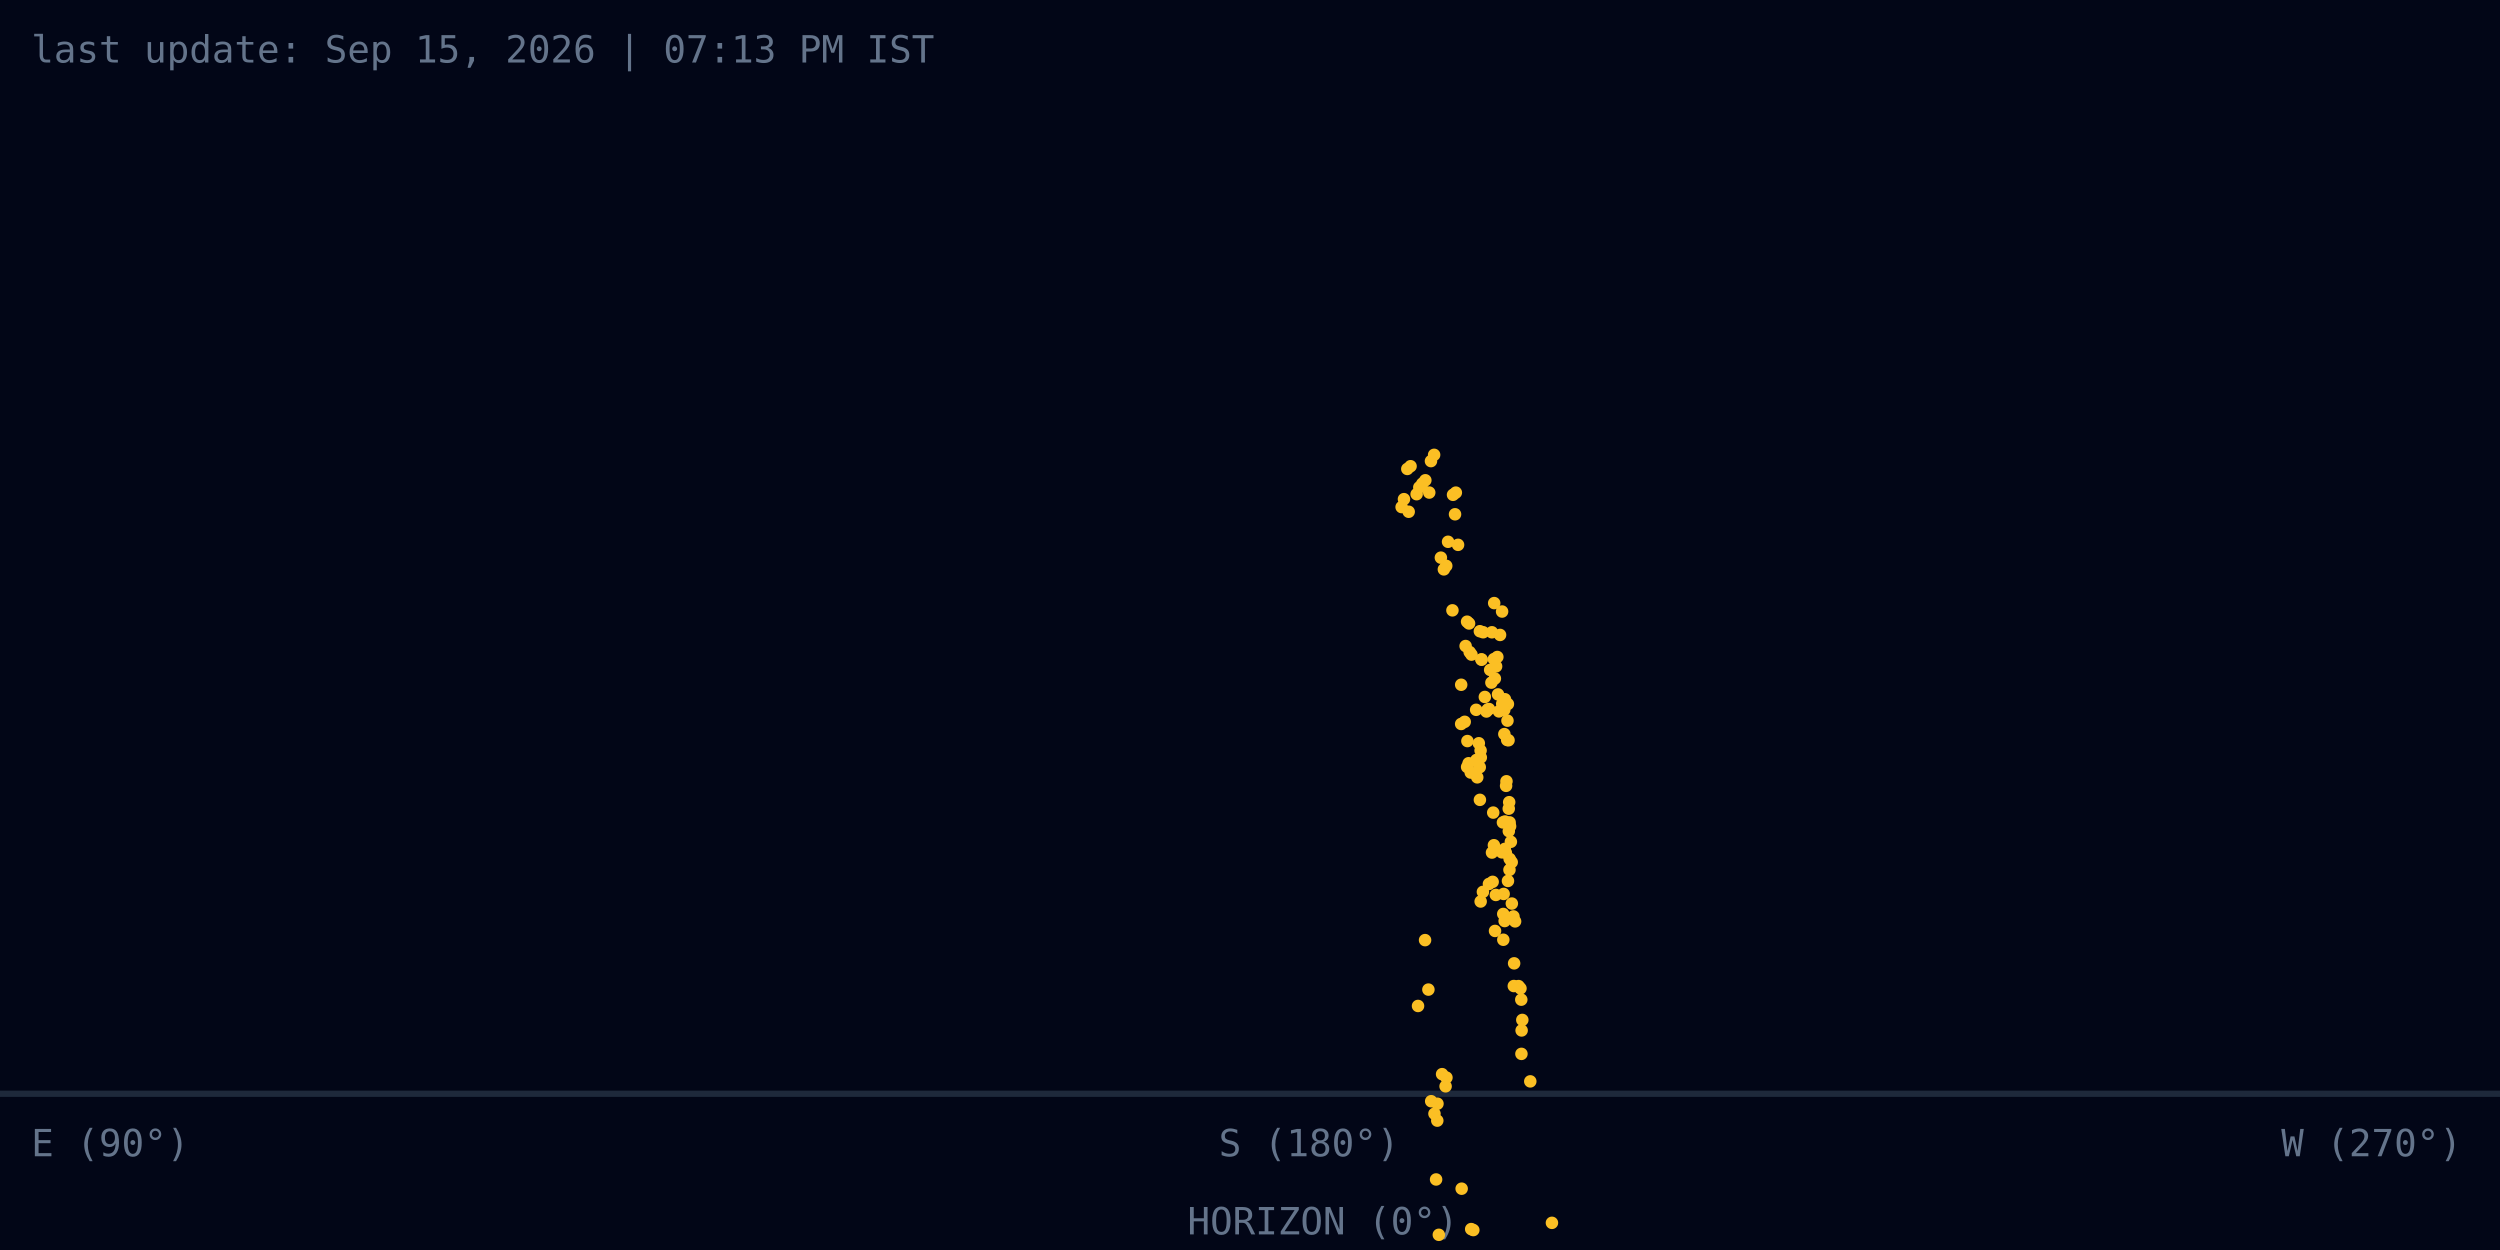
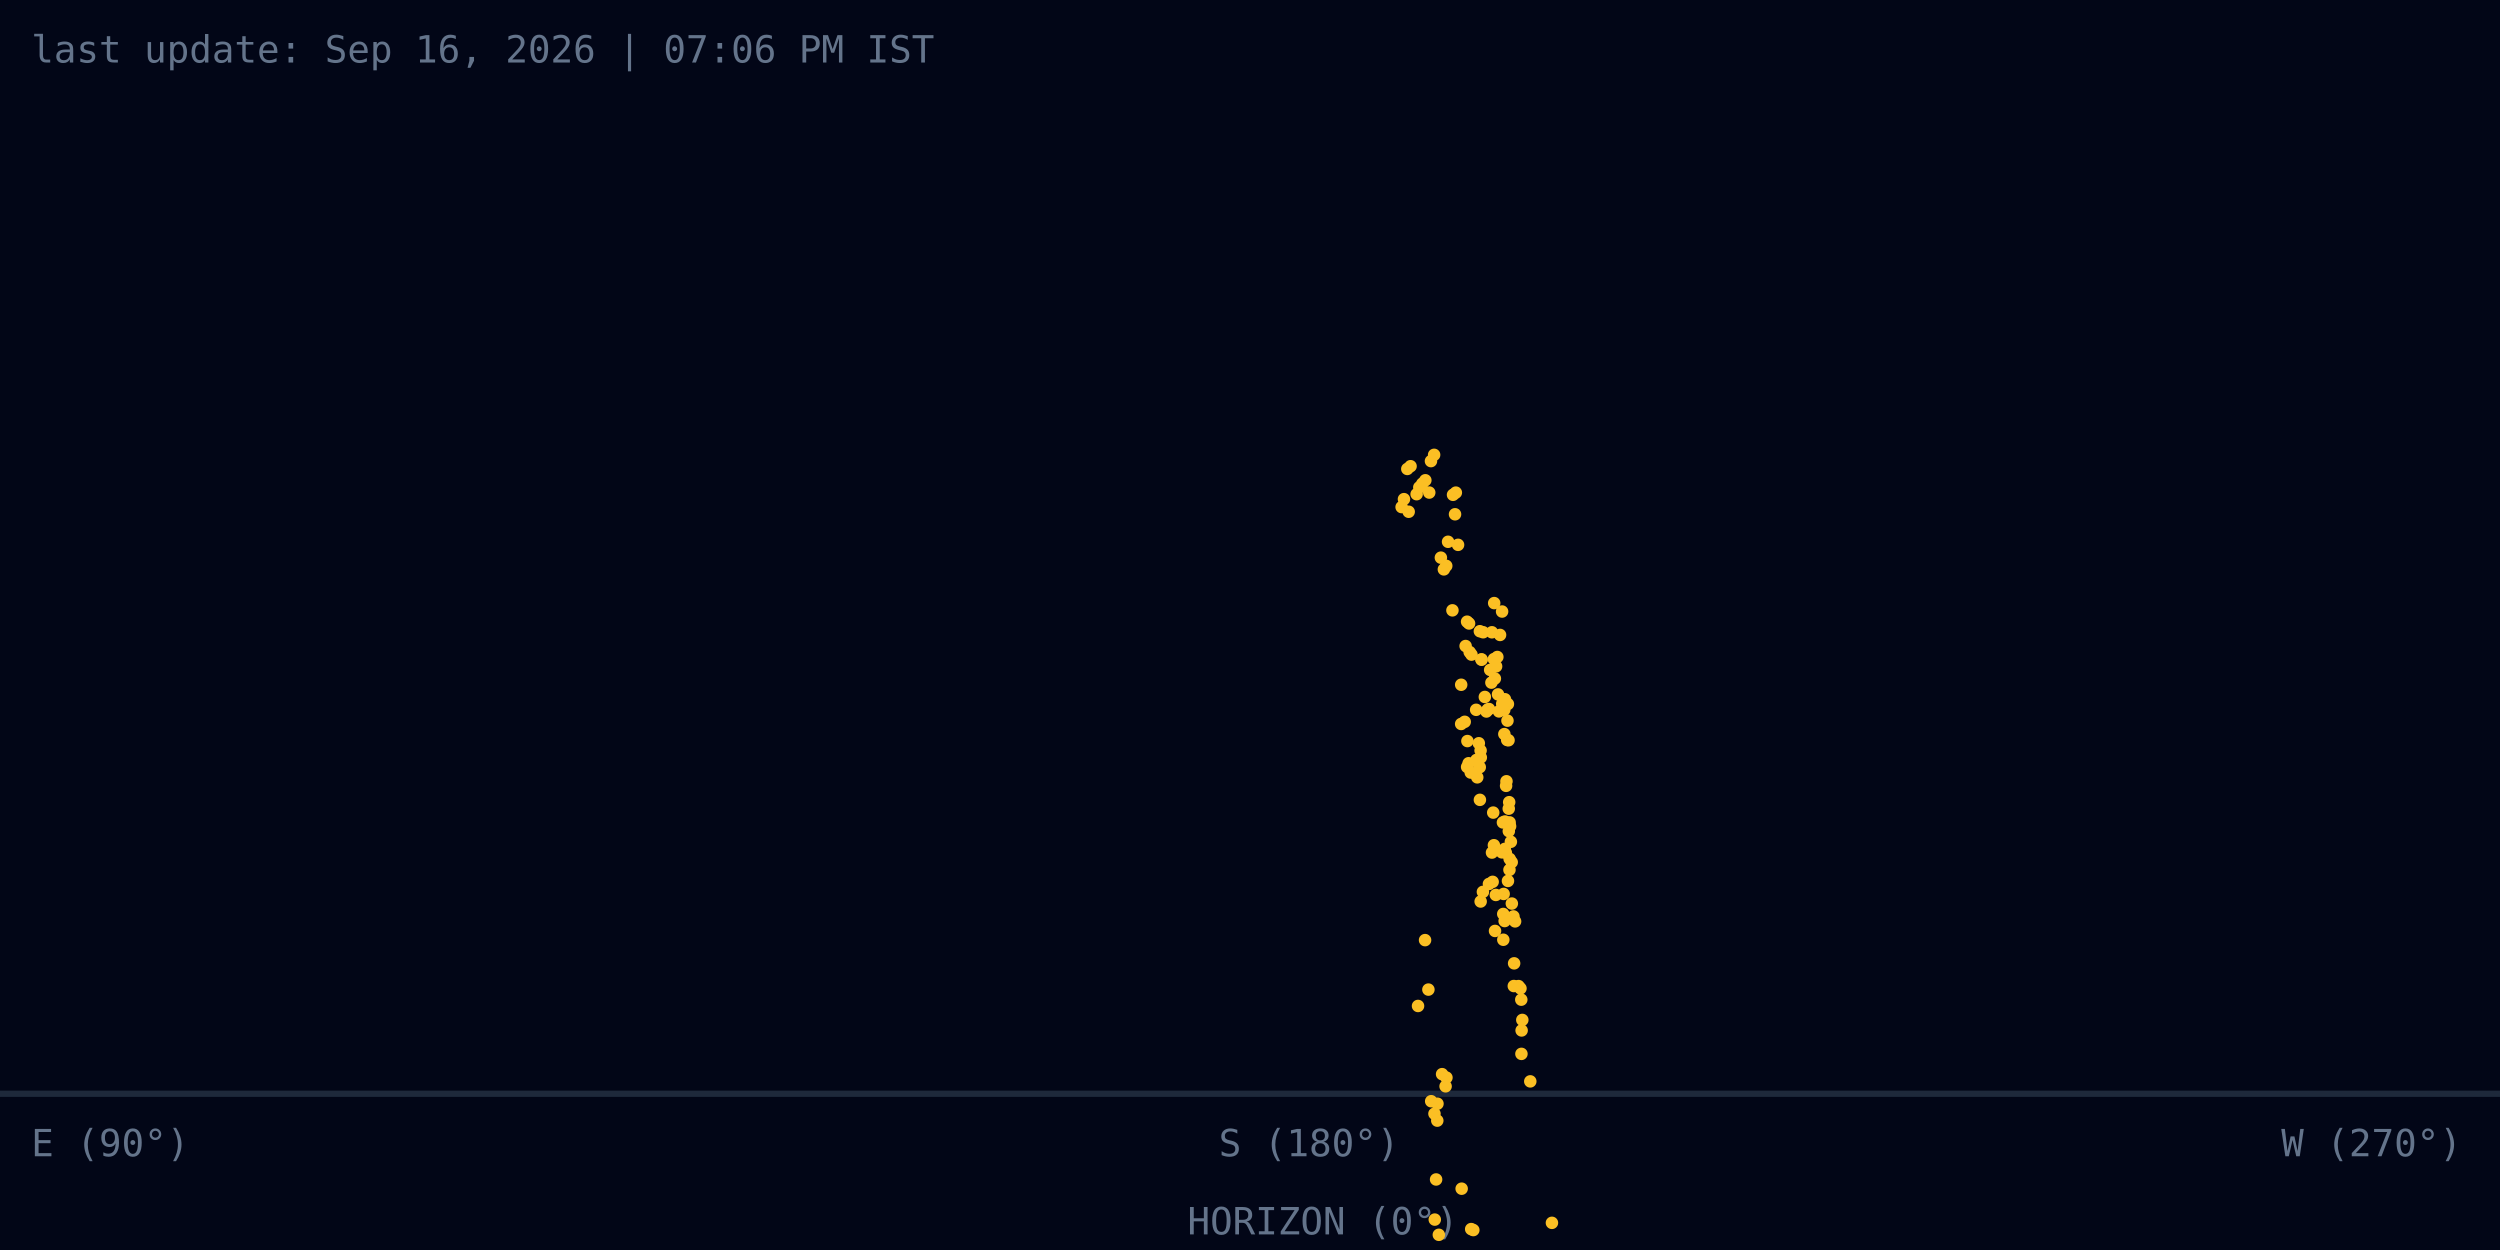
<svg xmlns="http://www.w3.org/2000/svg" width="800" height="400" viewBox="0 0 800 400">
  <rect width="800" height="400" fill="#020617" />
-   <text id="last-update" x="10" y="20" fill="#64748b" font-family="monospace">last update: Sep 15, 2026 | 07:13 PM IST</text>
+   <text id="last-update" x="10" y="20" fill="#64748b" font-family="monospace">last update: Sep 16, 2026 | 07:06 PM IST</text>
  <line x1="0" y1="350" x2="800" y2="350" stroke="#1e293b" stroke-width="2" />
  <text x="380" y="395" fill="#64748b" font-size="12" font-family="monospace">HORIZON (0°)</text>
  <text x="730" y="370" fill="#64748b" font-size="12" font-family="monospace">W (270°)</text>
  <text x="390" y="370" fill="#64748b" font-size="12" font-family="monospace">S (180°)</text>
  <text x="10" y="370" fill="#64748b" font-size="12" font-family="monospace">E (90°)</text>
  <g id="analemma-points">
    <circle cx=" 465.61" cy=" 164.57" r="2" fill="#fbbf24">
 </circle>
    <circle cx=" 467.57" cy=" 231.67" r="2" fill="#fbbf24">
 </circle>
    <circle cx=" 467.58" cy=" 219.12" r="2" fill="#fbbf24">
 </circle>
    <circle cx=" 468.71" cy=" 230.98" r="2" fill="#fbbf24">
 </circle>
    <circle cx=" 469.57" cy=" 237.14" r="2" fill="#fbbf24">
 </circle>
    <circle cx=" 469.00" cy=" 206.73" r="2" fill="#fbbf24">
 </circle>
    <circle cx=" 469.47" cy=" 198.94" r="2" fill="#fbbf24">
 </circle>
    <circle cx=" 470.10" cy=" 199.51" r="2" fill="#fbbf24">
 </circle>
    <circle cx=" 474.53" cy=" 285.41" r="2" fill="#fbbf24">
 </circle>
    <circle cx=" 472.47" cy=" 243.18" r="2" fill="#fbbf24">
 </circle>
    <circle cx=" 473.57" cy=" 255.95" r="2" fill="#fbbf24">
 </circle>
    <circle cx=" 473.22" cy=" 237.84" r="2" fill="#fbbf24">
 </circle>
    <circle cx=" 473.79" cy=" 240.17" r="2" fill="#fbbf24">
 </circle>
    <circle cx=" 473.56" cy=" 201.99" r="2" fill="#fbbf24">
 </circle>
    <circle cx=" 474.09" cy=" 210.99" r="2" fill="#fbbf24">
 </circle>
    <circle cx=" 478.41" cy=" 297.90" r="2" fill="#fbbf24">
 </circle>
    <circle cx=" 477.65" cy=" 282.19" r="2" fill="#fbbf24">
 </circle>
    <circle cx=" 477.44" cy=" 272.82" r="2" fill="#fbbf24">
 </circle>
    <circle cx=" 478.67" cy=" 286.38" r="2" fill="#fbbf24">
 </circle>
    <circle cx=" 478.05" cy=" 270.47" r="2" fill="#fbbf24">
 </circle>
    <circle cx=" 476.85" cy=" 214.37" r="2" fill="#fbbf24">
 </circle>
    <circle cx=" 477.25" cy=" 218.44" r="2" fill="#fbbf24">
 </circle>
    <circle cx=" 481.06" cy=" 300.72" r="2" fill="#fbbf24">
 </circle>
    <circle cx=" 481.04" cy=" 292.47" r="2" fill="#fbbf24">
 </circle>
    <circle cx=" 481.49" cy=" 294.73" r="2" fill="#fbbf24">
 </circle>
    <circle cx=" 481.17" cy=" 286.06" r="2" fill="#fbbf24">
 </circle>
    <circle cx=" 479.37" cy=" 222.21" r="2" fill="#fbbf24">
 </circle>
    <circle cx=" 479.67" cy=" 227.65" r="2" fill="#fbbf24">
 </circle>
    <circle cx=" 498.29" cy=" 411.31" r="2" fill="#fbbf24">
 </circle>
    <circle cx=" 498.34" cy=" 411.53" r="2" fill="#fbbf24">
 </circle>
    <circle cx=" 484.42" cy=" 315.53" r="2" fill="#fbbf24">
 </circle>
    <circle cx=" 486.86" cy=" 337.24" r="2" fill="#fbbf24">
 </circle>
    <circle cx=" 481.87" cy=" 272.88" r="2" fill="#fbbf24">
 </circle>
    <circle cx=" 482.55" cy=" 281.90" r="2" fill="#fbbf24">
 </circle>
    <circle cx=" 481.19" cy=" 226.61" r="2" fill="#fbbf24">
 </circle>
    <circle cx=" 481.39" cy=" 234.91" r="2" fill="#fbbf24">
 </circle>
    <circle cx=" 486.92" cy=" 329.74" r="2" fill="#fbbf24">
 </circle>
    <circle cx=" 483.03" cy=" 278.36" r="2" fill="#fbbf24">
 </circle>
    <circle cx=" 483.79" cy=" 289.14" r="2" fill="#fbbf24">
 </circle>
    <circle cx=" 485.93" cy=" 315.55" r="2" fill="#fbbf24">
 </circle>
    <circle cx=" 484.30" cy=" 293.26" r="2" fill="#fbbf24">
 </circle>
    <circle cx=" 482.30" cy=" 236.80" r="2" fill="#fbbf24">
 </circle>
    <circle cx=" 482.80" cy=" 258.78" r="2" fill="#fbbf24">
 </circle>
    <circle cx=" 501.22" cy=" 413.90" r="2" fill="#fbbf24">
 </circle>
    <circle cx=" 489.69" cy=" 346.04" r="2" fill="#fbbf24">
 </circle>
    <circle cx=" 486.81" cy=" 319.89" r="2" fill="#fbbf24">
 </circle>
    <circle cx=" 484.83" cy=" 294.84" r="2" fill="#fbbf24">
 </circle>
    <circle cx=" 486.55" cy=" 316.29" r="2" fill="#fbbf24">
 </circle>
    <circle cx=" 482.73" cy=" 236.88" r="2" fill="#fbbf24">
 </circle>
    <circle cx=" 483.48" cy=" 269.37" r="2" fill="#fbbf24">
 </circle>
    <circle cx=" 496.62" cy=" 391.31" r="2" fill="#fbbf24">
 </circle>
    <circle cx=" 483.75" cy=" 275.90" r="2" fill="#fbbf24">
 </circle>
    <circle cx=" 483.23" cy=" 264.40" r="2" fill="#fbbf24">
 </circle>
    <circle cx=" 482.94" cy=" 256.70" r="2" fill="#fbbf24">
 </circle>
    <circle cx=" 483.08" cy=" 263.17" r="2" fill="#fbbf24">
 </circle>
    <circle cx=" 482.53" cy=" 225.29" r="2" fill="#fbbf24">
 </circle>
    <circle cx=" 482.39" cy=" 230.61" r="2" fill="#fbbf24">
 </circle>
    <circle cx=" 487.14" cy=" 326.38" r="2" fill="#fbbf24">
 </circle>
    <circle cx=" 482.82" cy=" 265.96" r="2" fill="#fbbf24">
 </circle>
    <circle cx=" 483.09" cy=" 274.84" r="2" fill="#fbbf24">
 </circle>
    <circle cx=" 482.07" cy=" 250.01" r="2" fill="#fbbf24">
 </circle>
    <circle cx=" 481.95" cy=" 251.47" r="2" fill="#fbbf24">
 </circle>
    <circle cx=" 481.58" cy=" 223.76" r="2" fill="#fbbf24">
 </circle>
    <circle cx=" 481.36" cy=" 227.15" r="2" fill="#fbbf24">
 </circle>
    <circle cx=" 484.52" cy=" 308.27" r="2" fill="#fbbf24">
 </circle>
    <circle cx=" 481.59" cy=" 262.88" r="2" fill="#fbbf24">
 </circle>
    <circle cx=" 480.71" cy=" 225.23" r="2" fill="#fbbf24">
 </circle>
    <circle cx=" 481.54" cy=" 271.65" r="2" fill="#fbbf24">
 </circle>
    <circle cx=" 480.94" cy=" 263.18" r="2" fill="#fbbf24">
 </circle>
    <circle cx=" 480.67" cy=" 195.69" r="2" fill="#fbbf24">
 </circle>
    <circle cx=" 480.02" cy=" 203.18" r="2" fill="#fbbf24">
 </circle>
    <circle cx=" 480.62" cy=" 272.75" r="2" fill="#fbbf24">
 </circle>
    <circle cx=" 479.15" cy=" 210.24" r="2" fill="#fbbf24">
 </circle>
    <circle cx=" 478.75" cy=" 213.23" r="2" fill="#fbbf24">
 </circle>
    <circle cx=" 478.36" cy=" 217.14" r="2" fill="#fbbf24">
 </circle>
    <circle cx=" 478.05" cy=" 210.91" r="2" fill="#fbbf24">
 </circle>
    <circle cx=" 478.14" cy=" 192.99" r="2" fill="#fbbf24">
 </circle>
    <circle cx=" 477.41" cy=" 202.33" r="2" fill="#fbbf24">
 </circle>
    <circle cx=" 477.83" cy=" 260.03" r="2" fill="#fbbf24">
 </circle>
    <circle cx=" 476.48" cy=" 226.89" r="2" fill="#fbbf24">
 </circle>
    <circle cx=" 476.07" cy=" 227.06" r="2" fill="#fbbf24">
 </circle>
    <circle cx=" 475.66" cy=" 227.68" r="2" fill="#fbbf24">
 </circle>
    <circle cx=" 475.15" cy=" 223.03" r="2" fill="#fbbf24">
 </circle>
    <circle cx=" 474.61" cy=" 202.32" r="2" fill="#fbbf24">
 </circle>
    <circle cx=" 474.09" cy=" 211.11" r="2" fill="#fbbf24">
 </circle>
    <circle cx=" 476.46" cy=" 282.87" r="2" fill="#fbbf24">
 </circle>
    <circle cx=" 473.86" cy=" 242.39" r="2" fill="#fbbf24">
 </circle>
    <circle cx=" 473.52" cy=" 245.50" r="2" fill="#fbbf24">
 </circle>
    <circle cx=" 472.37" cy=" 227.14" r="2" fill="#fbbf24">
 </circle>
    <circle cx=" 472.72" cy=" 248.75" r="2" fill="#fbbf24">
 </circle>
    <circle cx=" 470.88" cy=" 209.48" r="2" fill="#fbbf24">
 </circle>
    <circle cx=" 470.29" cy=" 208.66" r="2" fill="#fbbf24">
 </circle>
    <circle cx=" 473.81" cy=" 288.48" r="2" fill="#fbbf24">
 </circle>
    <circle cx=" 470.64" cy=" 247.22" r="2" fill="#fbbf24">
 </circle>
    <circle cx=" 469.96" cy=" 244.24" r="2" fill="#fbbf24">
 </circle>
    <circle cx=" 469.48" cy=" 245.43" r="2" fill="#fbbf24">
 </circle>
    <circle cx=" 466.58" cy=" 174.35" r="2" fill="#fbbf24">
 </circle>
    <circle cx=" 465.87" cy=" 157.64" r="2" fill="#fbbf24">
 </circle>
    <circle cx=" 464.97" cy=" 158.34" r="2" fill="#fbbf24">
 </circle>
    <circle cx=" 464.78" cy=" 195.31" r="2" fill="#fbbf24">
 </circle>
    <circle cx=" 463.38" cy=" 173.37" r="2" fill="#fbbf24">
 </circle>
    <circle cx=" 462.80" cy=" 181.08" r="2" fill="#fbbf24">
 </circle>
    <circle cx=" 462.04" cy=" 182.20" r="2" fill="#fbbf24">
 </circle>
    <circle cx=" 461.08" cy=" 178.45" r="2" fill="#fbbf24">
 </circle>
    <circle cx=" 458.92" cy=" 145.55" r="2" fill="#fbbf24">
 </circle>
    <circle cx=" 457.91" cy=" 147.55" r="2" fill="#fbbf24">
 </circle>
    <circle cx=" 457.36" cy=" 157.62" r="2" fill="#fbbf24">
 </circle>
    <circle cx=" 456.11" cy=" 153.69" r="2" fill="#fbbf24">
 </circle>
    <circle cx=" 455.13" cy=" 154.77" r="2" fill="#fbbf24">
 </circle>
    <circle cx=" 454.18" cy=" 155.94" r="2" fill="#fbbf24">
 </circle>
    <circle cx=" 453.32" cy=" 158.14" r="2" fill="#fbbf24">
 </circle>
    <circle cx=" 451.38" cy=" 149.19" r="2" fill="#fbbf24">
 </circle>
    <circle cx=" 450.34" cy=" 150.06" r="2" fill="#fbbf24">
 </circle>
    <circle cx=" 450.78" cy=" 163.76" r="2" fill="#fbbf24">
 </circle>
    <circle cx=" 449.27" cy=" 159.73" r="2" fill="#fbbf24">
 </circle>
    <circle cx=" 448.52" cy=" 162.26" r="2" fill="#fbbf24">
 </circle>
    <circle cx=" 20.26" cy=" 571.97" r="2" fill="#fbbf24">
 </circle>
    <circle cx=" 74.33" cy=" 546.37" r="2" fill="#fbbf24">
 </circle>
    <circle cx=" 471.46" cy=" 393.62" r="2" fill="#fbbf24">
 </circle>
    <circle cx=" 470.78" cy=" 393.31" r="2" fill="#fbbf24">
 </circle>
    <circle cx=" 495.37" cy=" 503.27" r="2" fill="#fbbf24">
 </circle>
    <circle cx=" 467.73" cy=" 380.38" r="2" fill="#fbbf24">
 </circle>
    <circle cx=" 462.86" cy=" 344.83" r="2" fill="#fbbf24">
 </circle>
    <circle cx=" 462.59" cy=" 347.62" r="2" fill="#fbbf24">
 </circle>
    <circle cx=" 461.47" cy=" 343.73" r="2" fill="#fbbf24">
 </circle>
    <circle cx=" 456.02" cy=" 300.84" r="2" fill="#fbbf24">
 </circle>
    <circle cx=" 457.09" cy=" 316.67" r="2" fill="#fbbf24">
 </circle>
    <circle cx=" 469.47" cy=" 420.03" r="2" fill="#fbbf24">
 </circle>
    <circle cx=" 459.99" cy=" 353.19" r="2" fill="#fbbf24">
 </circle>
    <circle cx=" 459.93" cy=" 358.60" r="2" fill="#fbbf24">
 </circle>
    <circle cx=" 459.03" cy=" 356.39" r="2" fill="#fbbf24">
 </circle>
    <circle cx=" 457.98" cy=" 352.39" r="2" fill="#fbbf24">
 </circle>
    <circle cx=" 453.77" cy=" 321.91" r="2" fill="#fbbf24">
 </circle>
    <circle cx=" 459.55" cy=" 377.43" r="2" fill="#fbbf24">
 </circle>
    <circle cx=" 471.53" cy=" 461.85" r="2" fill="#fbbf24">
 </circle>
    <circle cx=" 460.43" cy=" 395.14" r="2" fill="#fbbf24">
 </circle>
+     <circle cx=" 459.13" cy=" 390.27" r="2" fill="#fbbf24">
+  </circle>
  </g>
</svg>
